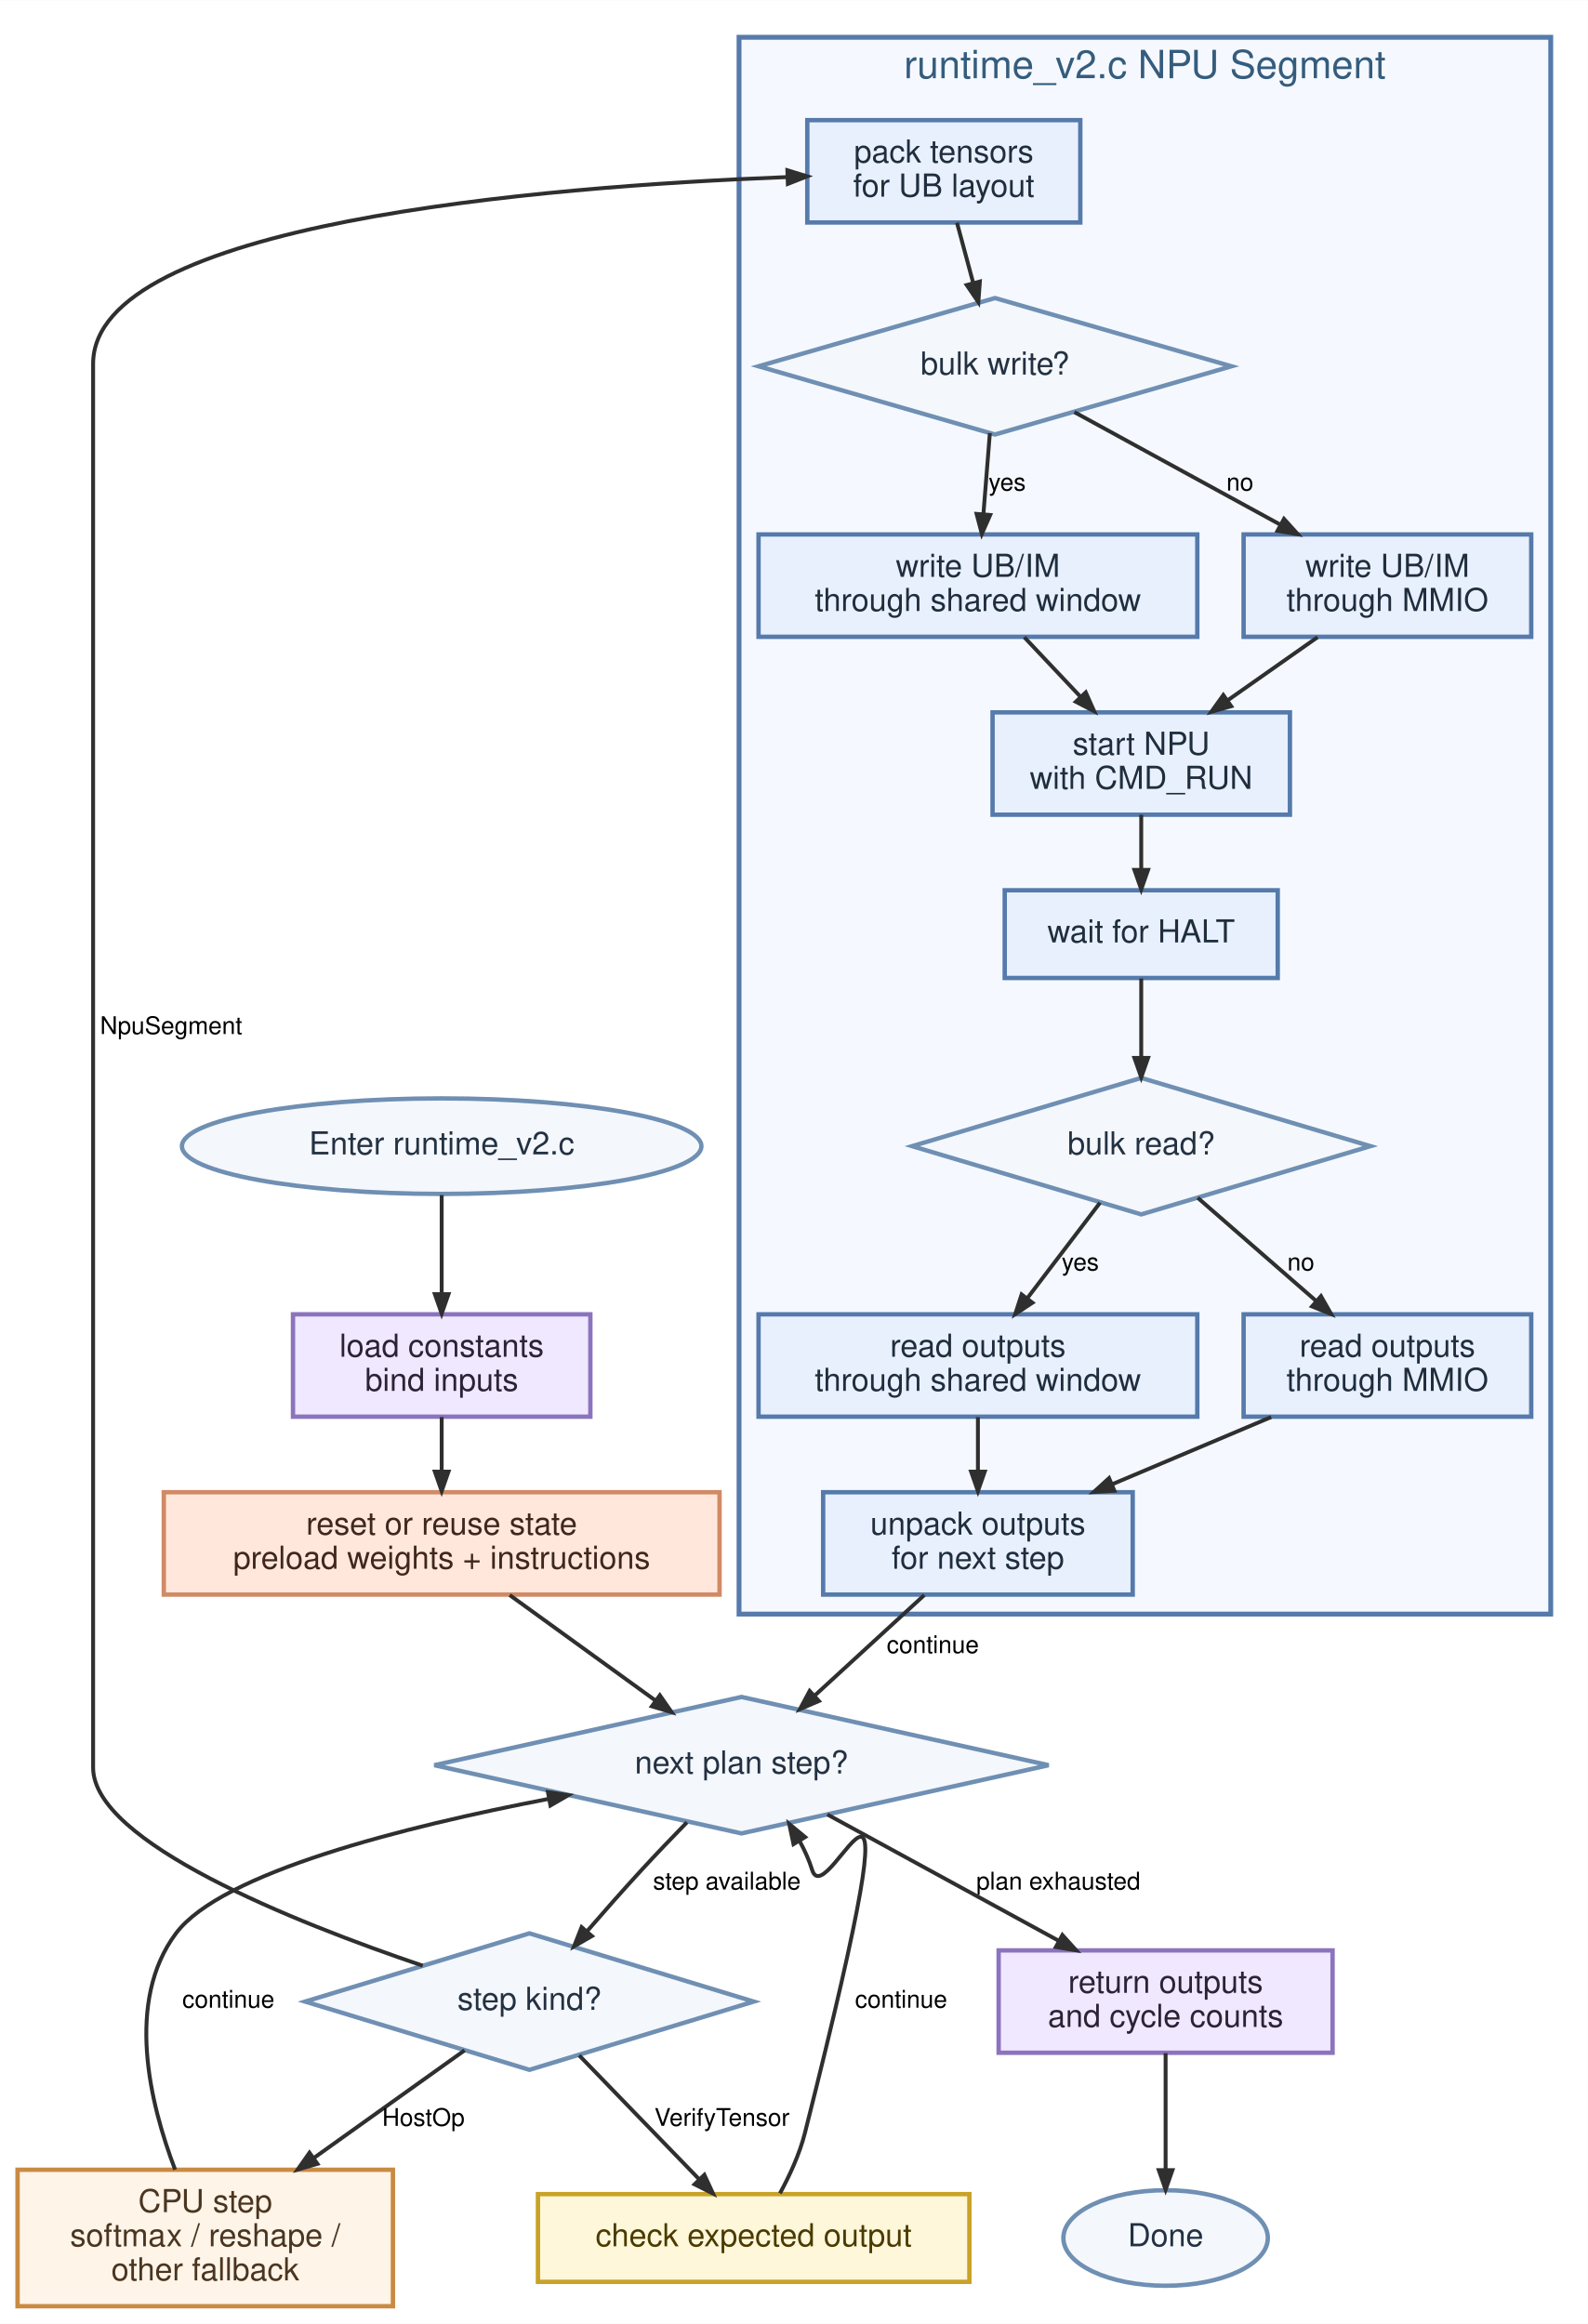
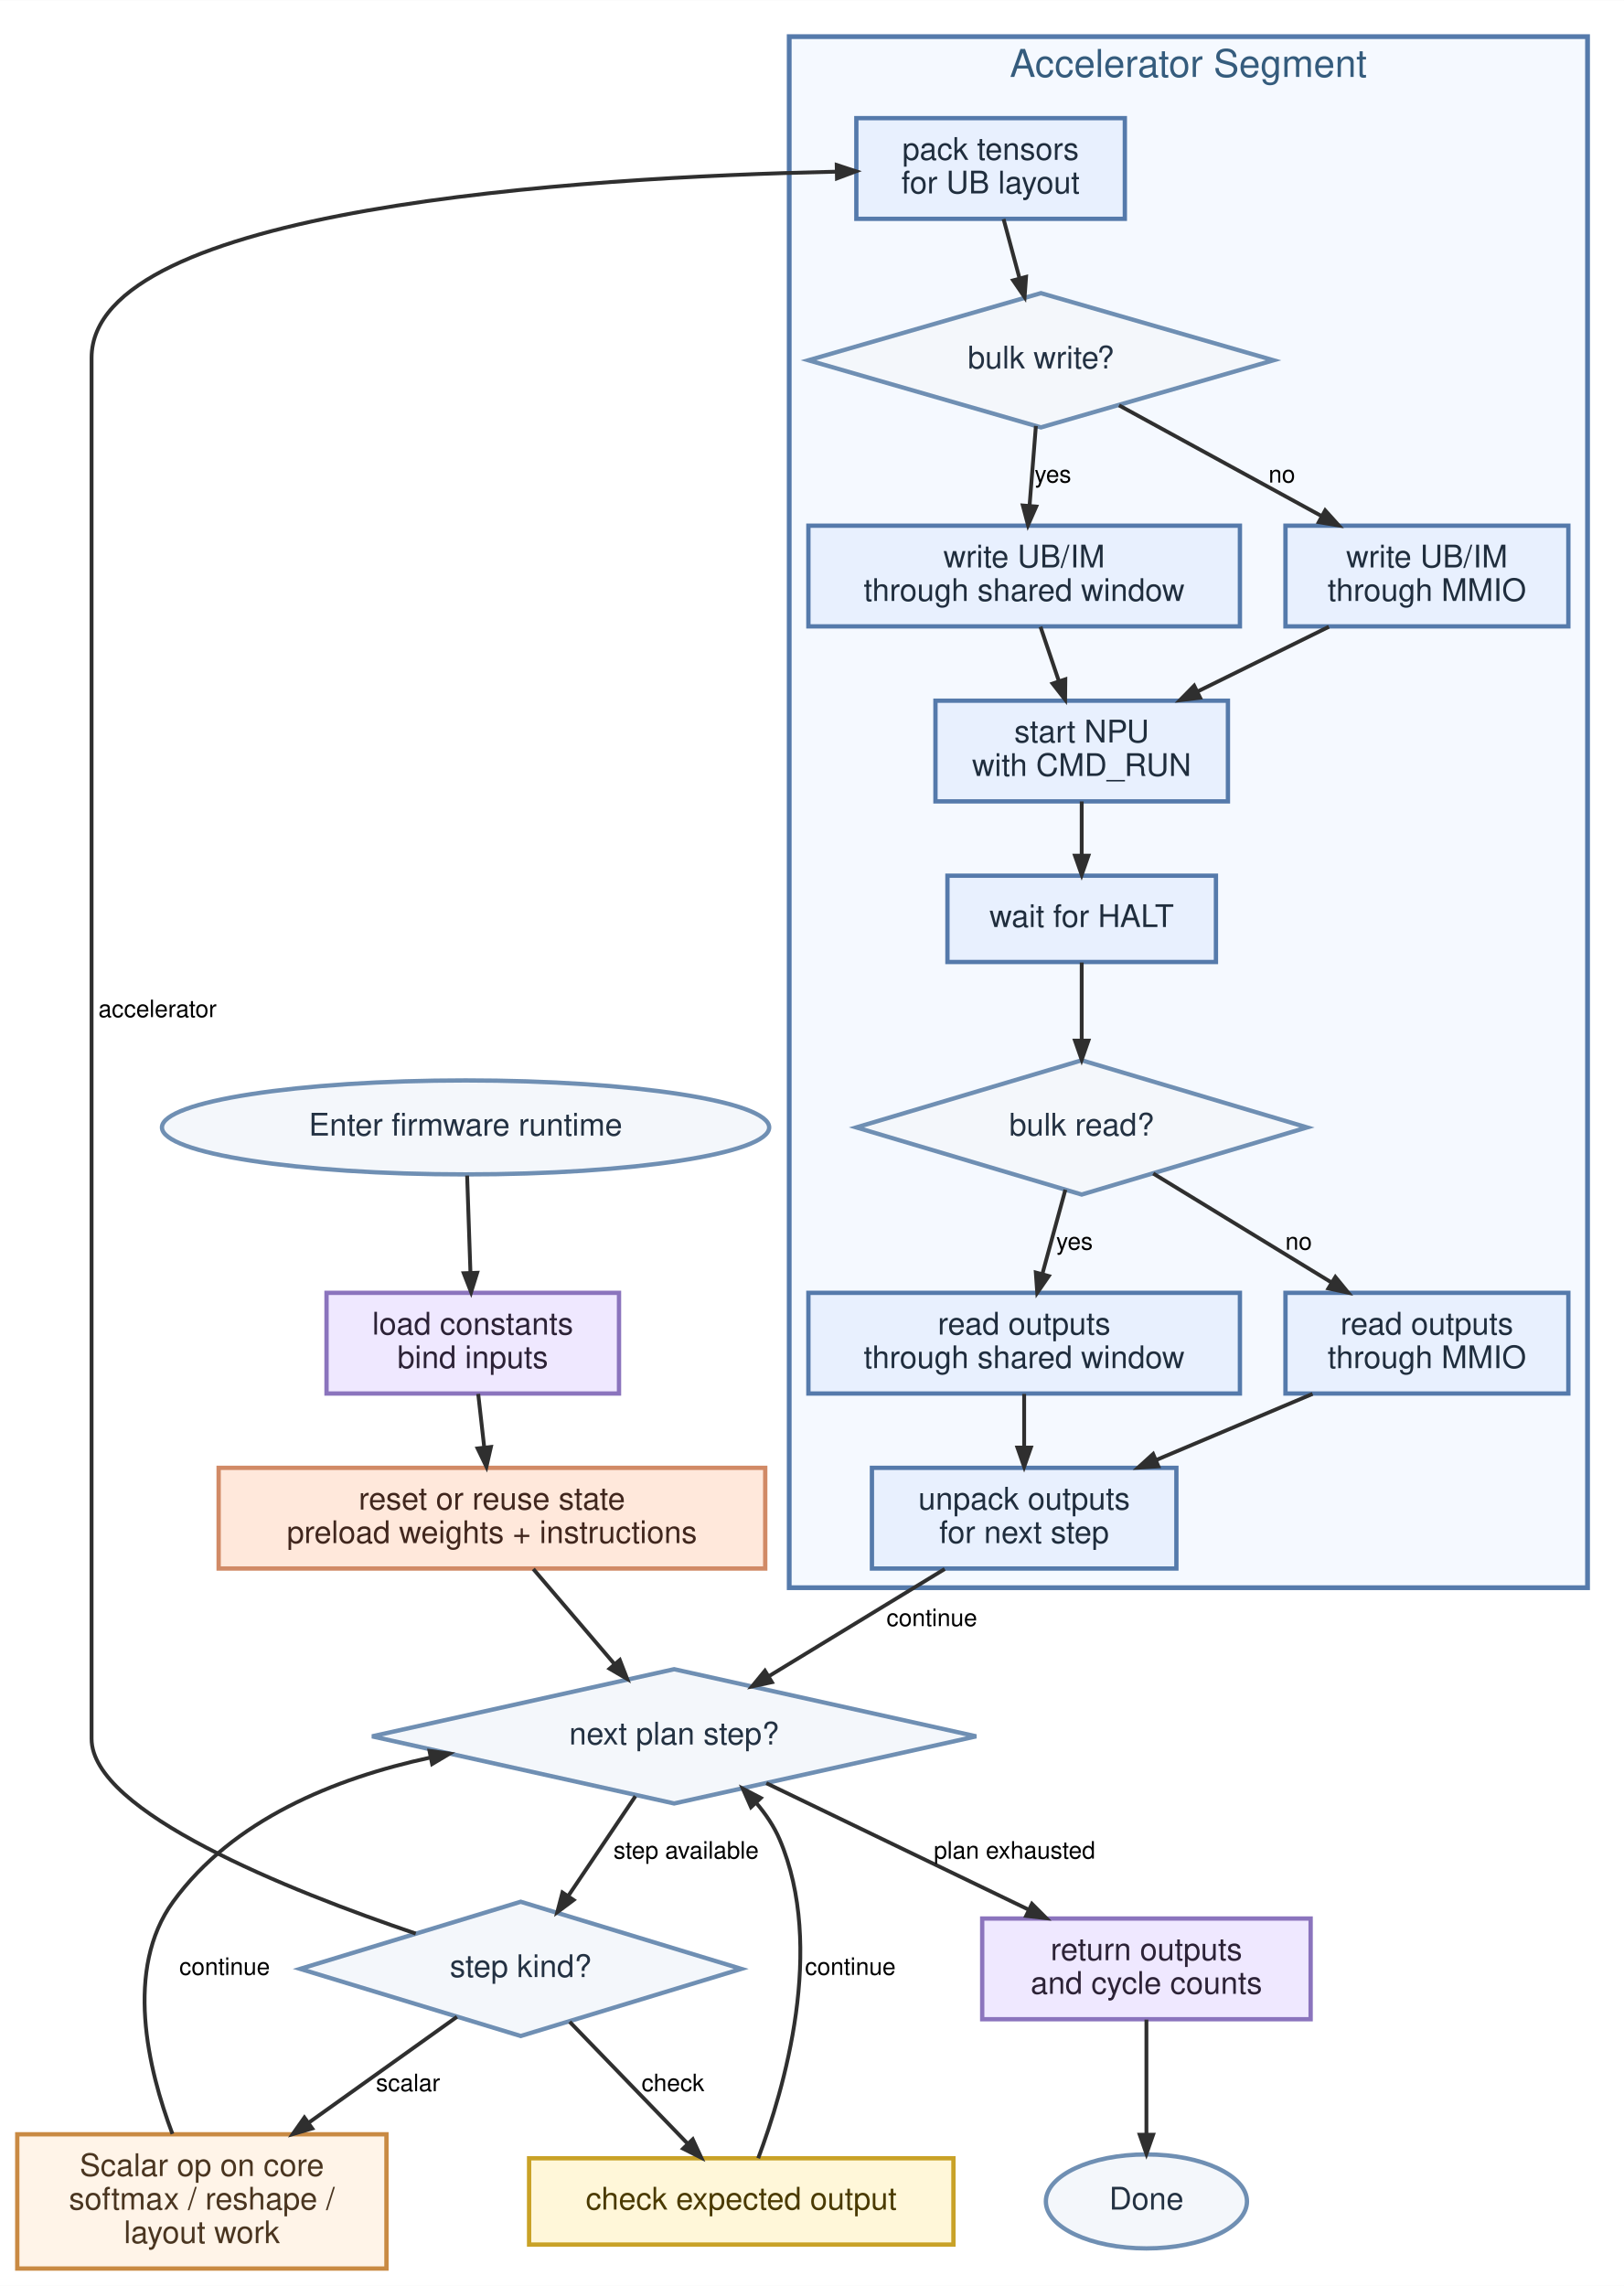
- <svg xmlns="http://www.w3.org/2000/svg" width="651pt" height="953pt" viewBox="0.00 0.00 651.40 953.40">
+ <svg xmlns="http://www.w3.org/2000/svg" width="677pt" height="953pt" viewBox="0.00 0.00 677.40 953.40">
  <g id="graph0" class="graph" transform="scale(1 1) rotate(0) translate(7.2 946.2)">
-     <polygon fill="white" stroke="transparent" points="-7.2,7.2 -7.2,-946.2 644.2,-946.2 644.2,7.2 -7.2,7.2" />
+     <polygon fill="white" stroke="transparent" points="-7.2,7.2 -7.2,-946.2 670.2,-946.2 670.2,7.2 -7.2,7.2" />
    <g id="clust1" class="cluster">
-       <polygon fill="#f5f9ff" stroke="#557aab" stroke-width="2" points="296,-284 296,-931 629,-931 629,-284 296,-284" />
-       <text text-anchor="middle" x="462.5" y="-914.2" font-family="Helvetica,sans-Serif" font-size="16.00" fill="#355c7d">runtime_v2.c NPU Segment</text>
+       <polygon fill="#f5f9ff" stroke="#557aab" stroke-width="2" points="322,-284 322,-931 655,-931 655,-284 322,-284" />
+       <text text-anchor="middle" x="488.5" y="-914.2" font-family="Helvetica,sans-Serif" font-size="16.00" fill="#355c7d">Accelerator Segment</text>
    </g>
    <g id="node1" class="node">
-       <ellipse fill="#f4f7fb" stroke="#6f8fb3" stroke-width="1.8" cx="174" cy="-476" rx="106.55" ry="19.6" />
-       <text text-anchor="middle" x="174" y="-472.6" font-family="Helvetica,sans-Serif" font-size="13.00" fill="#233142">Enter runtime_v2.c</text>
+       <ellipse fill="#f4f7fb" stroke="#6f8fb3" stroke-width="1.8" cx="187" cy="-476" rx="126.64" ry="19.6" />
+       <text text-anchor="middle" x="187" y="-472.6" font-family="Helvetica,sans-Serif" font-size="13.00" fill="#233142">Enter firmware runtime</text>
    </g>
    <g id="node2" class="node">
-       <polygon fill="#efe8ff" stroke="#8b74bd" stroke-width="1.8" points="235,-407 113,-407 113,-365 235,-365 235,-407" />
-       <text text-anchor="middle" x="174" y="-389.6" font-family="Helvetica,sans-Serif" font-size="13.00" fill="#2c2236">load constants</text>
-       <text text-anchor="middle" x="174" y="-375.6" font-family="Helvetica,sans-Serif" font-size="13.00" fill="#2c2236">bind inputs</text>
+       <polygon fill="#efe8ff" stroke="#8b74bd" stroke-width="1.8" points="251,-407 129,-407 129,-365 251,-365 251,-407" />
+       <text text-anchor="middle" x="190" y="-389.6" font-family="Helvetica,sans-Serif" font-size="13.00" fill="#2c2236">load constants</text>
+       <text text-anchor="middle" x="190" y="-375.6" font-family="Helvetica,sans-Serif" font-size="13.00" fill="#2c2236">bind inputs</text>
    </g>
    <g id="edge1" class="edge">
-       <path fill="none" stroke="#2f2f2f" stroke-width="1.6" d="M174,-455.91C174,-444.13 174,-428.8 174,-415.6" />
-       <polygon fill="#2f2f2f" stroke="#2f2f2f" stroke-width="1.6" points="176.8,-415.28 174,-407.28 171.2,-415.28 176.8,-415.28" />
+       <path fill="none" stroke="#2f2f2f" stroke-width="1.6" d="M187.65,-455.91C188.05,-444.13 188.57,-428.8 189.03,-415.6" />
+       <polygon fill="#2f2f2f" stroke="#2f2f2f" stroke-width="1.6" points="191.83,-415.37 189.31,-407.28 186.24,-415.18 191.83,-415.37" />
    </g>
    <g id="node3" class="node">
-       <polygon fill="#ffe8db" stroke="#d18a66" stroke-width="1.8" points="288,-334 60,-334 60,-292 288,-292 288,-334" />
-       <text text-anchor="middle" x="174" y="-316.6" font-family="Helvetica,sans-Serif" font-size="13.00" fill="#40261d">reset or reuse state</text>
-       <text text-anchor="middle" x="174" y="-302.6" font-family="Helvetica,sans-Serif" font-size="13.00" fill="#40261d">preload weights + instructions</text>
+       <polygon fill="#ffe8db" stroke="#d18a66" stroke-width="1.8" points="312,-334 84,-334 84,-292 312,-292 312,-334" />
+       <text text-anchor="middle" x="198" y="-316.6" font-family="Helvetica,sans-Serif" font-size="13.00" fill="#40261d">reset or reuse state</text>
+       <text text-anchor="middle" x="198" y="-302.6" font-family="Helvetica,sans-Serif" font-size="13.00" fill="#40261d">preload weights + instructions</text>
    </g>
    <g id="edge2" class="edge">
-       <path fill="none" stroke="#2f2f2f" stroke-width="1.6" d="M174,-364.84C174,-358.01 174,-350.23 174,-342.85" />
-       <polygon fill="#2f2f2f" stroke="#2f2f2f" stroke-width="1.6" points="176.8,-342.45 174,-334.45 171.2,-342.45 176.8,-342.45" />
+       <path fill="none" stroke="#2f2f2f" stroke-width="1.6" d="M192.27,-364.84C193.04,-358.01 193.92,-350.23 194.75,-342.85" />
+       <polygon fill="#2f2f2f" stroke="#2f2f2f" stroke-width="1.6" points="197.58,-342.72 195.7,-334.45 192.02,-342.09 197.58,-342.72" />
    </g>
    <g id="node4" class="node">
-       <polygon fill="#f4f7fb" stroke="#6f8fb3" stroke-width="1.8" points="297,-250 171,-222 297,-194 423,-222 297,-250" />
-       <text text-anchor="middle" x="297" y="-218.6" font-family="Helvetica,sans-Serif" font-size="13.00" fill="#233142">next plan step?</text>
+       <polygon fill="#f4f7fb" stroke="#6f8fb3" stroke-width="1.8" points="274,-250 148,-222 274,-194 400,-222 274,-250" />
+       <text text-anchor="middle" x="274" y="-218.6" font-family="Helvetica,sans-Serif" font-size="13.00" fill="#233142">next plan step?</text>
    </g>
    <g id="edge3" class="edge">
-       <path fill="none" stroke="#2f2f2f" stroke-width="1.6" d="M201.91,-291.8C219.59,-279.01 242.6,-262.36 261.56,-248.64" />
-       <polygon fill="#2f2f2f" stroke="#2f2f2f" stroke-width="1.6" points="263.51,-250.69 268.35,-243.73 260.22,-246.15 263.51,-250.69" />
+       <path fill="none" stroke="#2f2f2f" stroke-width="1.6" d="M215.25,-291.8C225.26,-280.08 238.04,-265.11 249.13,-252.13" />
+       <polygon fill="#2f2f2f" stroke="#2f2f2f" stroke-width="1.6" points="251.35,-253.84 254.41,-245.94 247.09,-250.21 251.35,-253.84" />
    </g>
    <g id="node5" class="node">
      <polygon fill="#f4f7fb" stroke="#6f8fb3" stroke-width="1.8" points="210,-153 118,-125 210,-97 302,-125 210,-153" />
      <text text-anchor="middle" x="210" y="-121.6" font-family="Helvetica,sans-Serif" font-size="13.00" fill="#233142">step kind?</text>
    </g>
    <g id="edge5" class="edge">
-       <path fill="none" stroke="#2f2f2f" stroke-width="1.6" d="M274.62,-198.56C268.51,-192.3 261.94,-185.45 256,-179 248.57,-170.93 240.67,-161.98 233.56,-153.77" />
-       <polygon fill="#2f2f2f" stroke="#2f2f2f" stroke-width="1.6" points="235.64,-151.89 228.3,-147.66 231.4,-155.54 235.64,-151.89" />
-       <text text-anchor="middle" x="291" y="-171" font-family="Helvetica,sans-Serif" font-size="10.00">step available</text>
+       <path fill="none" stroke="#2f2f2f" stroke-width="1.6" d="M257.85,-197.03C249.34,-184.39 238.82,-168.78 229.82,-155.41" />
+       <polygon fill="#2f2f2f" stroke="#2f2f2f" stroke-width="1.6" points="232.06,-153.73 225.26,-148.66 227.41,-156.86 232.06,-153.73" />
+       <text text-anchor="middle" x="279" y="-171" font-family="Helvetica,sans-Serif" font-size="10.00">step available</text>
    </g>
    <g id="node18" class="node">
      <polygon fill="#efe8ff" stroke="#8b74bd" stroke-width="1.8" points="539.5,-146 402.5,-146 402.5,-104 539.5,-104 539.5,-146" />
      <text text-anchor="middle" x="471" y="-128.6" font-family="Helvetica,sans-Serif" font-size="13.00" fill="#2c2236">return outputs</text>
      <text text-anchor="middle" x="471" y="-114.6" font-family="Helvetica,sans-Serif" font-size="13.00" fill="#2c2236">and cycle counts</text>
    </g>
    <g id="edge4" class="edge">
-       <path fill="none" stroke="#2f2f2f" stroke-width="1.6" d="M332.21,-201.78C359.58,-186.83 397.71,-166.02 427.08,-149.98" />
-       <polygon fill="#2f2f2f" stroke="#2f2f2f" stroke-width="1.6" points="428.66,-152.31 434.34,-146.01 425.98,-147.39 428.66,-152.31" />
-       <text text-anchor="middle" x="427" y="-171" font-family="Helvetica,sans-Serif" font-size="10.00">plan exhausted</text>
+       <path fill="none" stroke="#2f2f2f" stroke-width="1.6" d="M312.45,-202.46C343.68,-187.4 387.93,-166.06 421.76,-149.75" />
+       <polygon fill="#2f2f2f" stroke="#2f2f2f" stroke-width="1.6" points="423.25,-152.14 429.24,-146.14 420.82,-147.09 423.25,-152.14" />
+       <text text-anchor="middle" x="416" y="-171" font-family="Helvetica,sans-Serif" font-size="10.00">plan exhausted</text>
    </g>
    <g id="node6" class="node">
-       <polygon fill="#e8f0fe" stroke="#557aab" stroke-width="1.8" points="436,-897 324,-897 324,-855 436,-855 436,-897" />
-       <text text-anchor="middle" x="380" y="-879.6" font-family="Helvetica,sans-Serif" font-size="13.00" fill="#1f2d3d">pack tensors</text>
-       <text text-anchor="middle" x="380" y="-865.6" font-family="Helvetica,sans-Serif" font-size="13.00" fill="#1f2d3d">for UB layout</text>
+       <polygon fill="#e8f0fe" stroke="#557aab" stroke-width="1.8" points="462,-897 350,-897 350,-855 462,-855 462,-897" />
+       <text text-anchor="middle" x="406" y="-879.6" font-family="Helvetica,sans-Serif" font-size="13.00" fill="#1f2d3d">pack tensors</text>
+       <text text-anchor="middle" x="406" y="-865.6" font-family="Helvetica,sans-Serif" font-size="13.00" fill="#1f2d3d">for UB layout</text>
    </g>
    <g id="edge6" class="edge">
-       <path fill="none" stroke="#2f2f2f" stroke-width="1.6" d="M166.21,-139.73C113.22,-157.69 31,-190.48 31,-221 31,-797 31,-797 31,-797 31,-854.73 215.16,-869.75 315.93,-873.64" />
-       <polygon fill="#2f2f2f" stroke="#2f2f2f" stroke-width="1.6" points="315.83,-876.44 323.93,-873.94 316.03,-870.84 315.83,-876.44" />
-       <text text-anchor="middle" x="63" y="-522" font-family="Helvetica,sans-Serif" font-size="10.00">NpuSegment</text>
+       <path fill="none" stroke="#2f2f2f" stroke-width="1.6" d="M166.21,-139.73C113.22,-157.69 31,-190.48 31,-221 31,-797 31,-797 31,-797 31,-859.7 234.5,-872.35 341.68,-874.67" />
+       <polygon fill="#2f2f2f" stroke="#2f2f2f" stroke-width="1.6" points="341.81,-877.47 349.86,-874.83 341.92,-871.87 341.81,-877.47" />
+       <text text-anchor="middle" x="58.5" y="-522" font-family="Helvetica,sans-Serif" font-size="10.00">accelerator</text>
    </g>
    <g id="node16" class="node">
      <polygon fill="#fff4e8" stroke="#c98a43" stroke-width="1.8" points="154,-56 0,-56 0,0 154,0 154,-56" />
-       <text text-anchor="middle" x="77" y="-38.6" font-family="Helvetica,sans-Serif" font-size="13.00" fill="#4a3520">CPU step</text>
+       <text text-anchor="middle" x="77" y="-38.6" font-family="Helvetica,sans-Serif" font-size="13.00" fill="#4a3520">Scalar op on core</text>
      <text text-anchor="middle" x="77" y="-24.6" font-family="Helvetica,sans-Serif" font-size="13.00" fill="#4a3520">softmax / reshape /</text>
-       <text text-anchor="middle" x="77" y="-10.6" font-family="Helvetica,sans-Serif" font-size="13.00" fill="#4a3520">other fallback</text>
+       <text text-anchor="middle" x="77" y="-10.6" font-family="Helvetica,sans-Serif" font-size="13.00" fill="#4a3520">layout work</text>
    </g>
    <g id="edge7" class="edge">
      <path fill="none" stroke="#2f2f2f" stroke-width="1.6" d="M183.41,-105C165.69,-92.35 141.98,-75.41 121.43,-60.74" />
      <polygon fill="#2f2f2f" stroke="#2f2f2f" stroke-width="1.6" points="123.02,-58.43 114.89,-56.06 119.77,-62.99 123.02,-58.43" />
-       <text text-anchor="middle" x="166.5" y="-74" font-family="Helvetica,sans-Serif" font-size="10.00">HostOp</text>
+       <text text-anchor="middle" x="163" y="-74" font-family="Helvetica,sans-Serif" font-size="10.00">scalar</text>
    </g>
    <g id="node17" class="node">
      <polygon fill="#fff7d9" stroke="#c9a227" stroke-width="1.8" points="390.5,-46 213.5,-46 213.5,-10 390.5,-10 390.5,-46" />
      <text text-anchor="middle" x="302" y="-24.6" font-family="Helvetica,sans-Serif" font-size="13.00" fill="#4a3a00">check expected output</text>
    </g>
    <g id="edge8" class="edge">
      <path fill="none" stroke="#2f2f2f" stroke-width="1.6" d="M230.42,-102.92C245,-87.86 264.61,-67.61 279.62,-52.11" />
      <polygon fill="#2f2f2f" stroke="#2f2f2f" stroke-width="1.6" points="281.77,-53.91 285.33,-46.22 277.75,-50.02 281.77,-53.91" />
-       <text text-anchor="middle" x="289" y="-74" font-family="Helvetica,sans-Serif" font-size="10.00">VerifyTensor</text>
+       <text text-anchor="middle" x="273.5" y="-74" font-family="Helvetica,sans-Serif" font-size="10.00">check</text>
    </g>
    <g id="node7" class="node">
-       <polygon fill="#f4f7fb" stroke="#6f8fb3" stroke-width="1.8" points="401,-824 304,-796 401,-768 498,-796 401,-824" />
-       <text text-anchor="middle" x="401" y="-792.6" font-family="Helvetica,sans-Serif" font-size="13.00" fill="#233142">bulk write?</text>
+       <polygon fill="#f4f7fb" stroke="#6f8fb3" stroke-width="1.8" points="427,-824 330,-796 427,-768 524,-796 427,-824" />
+       <text text-anchor="middle" x="427" y="-792.6" font-family="Helvetica,sans-Serif" font-size="13.00" fill="#233142">bulk write?</text>
    </g>
    <g id="edge9" class="edge">
-       <path fill="none" stroke="#2f2f2f" stroke-width="1.6" d="M385.41,-854.91C387.43,-847.39 389.79,-838.62 392.06,-830.22" />
-       <polygon fill="#2f2f2f" stroke="#2f2f2f" stroke-width="1.6" points="394.8,-830.79 394.18,-822.33 389.4,-829.33 394.8,-830.79" />
+       <path fill="none" stroke="#2f2f2f" stroke-width="1.6" d="M411.41,-854.91C413.43,-847.39 415.79,-838.62 418.06,-830.22" />
+       <polygon fill="#2f2f2f" stroke="#2f2f2f" stroke-width="1.6" points="420.8,-830.79 420.18,-822.33 415.4,-829.33 420.8,-830.79" />
    </g>
    <g id="node8" class="node">
-       <polygon fill="#e8f0fe" stroke="#557aab" stroke-width="1.8" points="484,-727 304,-727 304,-685 484,-685 484,-727" />
-       <text text-anchor="middle" x="394" y="-709.6" font-family="Helvetica,sans-Serif" font-size="13.00" fill="#1f2d3d">write UB/IM</text>
-       <text text-anchor="middle" x="394" y="-695.6" font-family="Helvetica,sans-Serif" font-size="13.00" fill="#1f2d3d">through shared window</text>
+       <polygon fill="#e8f0fe" stroke="#557aab" stroke-width="1.8" points="510,-727 330,-727 330,-685 510,-685 510,-727" />
+       <text text-anchor="middle" x="420" y="-709.6" font-family="Helvetica,sans-Serif" font-size="13.00" fill="#1f2d3d">write UB/IM</text>
+       <text text-anchor="middle" x="420" y="-695.6" font-family="Helvetica,sans-Serif" font-size="13.00" fill="#1f2d3d">through shared window</text>
    </g>
    <g id="edge10" class="edge">
-       <path fill="none" stroke="#2f2f2f" stroke-width="1.6" d="M398.9,-768.6C398.07,-758.13 397.11,-746.07 396.26,-735.42" />
-       <polygon fill="#2f2f2f" stroke="#2f2f2f" stroke-width="1.6" points="399.03,-734.98 395.61,-727.23 393.45,-735.43 399.03,-734.98" />
-       <text text-anchor="middle" x="406" y="-745" font-family="Helvetica,sans-Serif" font-size="10.00">yes</text>
+       <path fill="none" stroke="#2f2f2f" stroke-width="1.6" d="M424.9,-768.6C424.07,-758.13 423.11,-746.07 422.26,-735.42" />
+       <polygon fill="#2f2f2f" stroke="#2f2f2f" stroke-width="1.6" points="425.03,-734.98 421.61,-727.23 419.45,-735.43 425.03,-734.98" />
+       <text text-anchor="middle" x="432" y="-745" font-family="Helvetica,sans-Serif" font-size="10.00">yes</text>
    </g>
    <g id="node9" class="node">
-       <polygon fill="#e8f0fe" stroke="#557aab" stroke-width="1.8" points="621,-727 503,-727 503,-685 621,-685 621,-727" />
-       <text text-anchor="middle" x="562" y="-709.6" font-family="Helvetica,sans-Serif" font-size="13.00" fill="#1f2d3d">write UB/IM</text>
-       <text text-anchor="middle" x="562" y="-695.6" font-family="Helvetica,sans-Serif" font-size="13.00" fill="#1f2d3d">through MMIO</text>
+       <polygon fill="#e8f0fe" stroke="#557aab" stroke-width="1.8" points="647,-727 529,-727 529,-685 647,-685 647,-727" />
+       <text text-anchor="middle" x="588" y="-709.6" font-family="Helvetica,sans-Serif" font-size="13.00" fill="#1f2d3d">write UB/IM</text>
+       <text text-anchor="middle" x="588" y="-695.6" font-family="Helvetica,sans-Serif" font-size="13.00" fill="#1f2d3d">through MMIO</text>
    </g>
    <g id="edge11" class="edge">
-       <path fill="none" stroke="#2f2f2f" stroke-width="1.6" d="M433.58,-777.19C457.85,-763.92 491.26,-745.66 517.92,-731.09" />
-       <polygon fill="#2f2f2f" stroke="#2f2f2f" stroke-width="1.6" points="519.57,-733.38 525.25,-727.09 516.89,-728.47 519.57,-733.38" />
-       <text text-anchor="middle" x="501.5" y="-745" font-family="Helvetica,sans-Serif" font-size="10.00">no</text>
+       <path fill="none" stroke="#2f2f2f" stroke-width="1.6" d="M459.58,-777.19C483.85,-763.92 517.26,-745.66 543.92,-731.09" />
+       <polygon fill="#2f2f2f" stroke="#2f2f2f" stroke-width="1.6" points="545.57,-733.38 551.25,-727.09 542.89,-728.47 545.57,-733.38" />
+       <text text-anchor="middle" x="527.5" y="-745" font-family="Helvetica,sans-Serif" font-size="10.00">no</text>
    </g>
    <g id="node10" class="node">
-       <polygon fill="#e8f0fe" stroke="#557aab" stroke-width="1.8" points="522,-654 400,-654 400,-612 522,-612 522,-654" />
-       <text text-anchor="middle" x="461" y="-636.6" font-family="Helvetica,sans-Serif" font-size="13.00" fill="#1f2d3d">start NPU</text>
-       <text text-anchor="middle" x="461" y="-622.6" font-family="Helvetica,sans-Serif" font-size="13.00" fill="#1f2d3d">with CMD_RUN</text>
+       <polygon fill="#e8f0fe" stroke="#557aab" stroke-width="1.8" points="505,-654 383,-654 383,-612 505,-612 505,-654" />
+       <text text-anchor="middle" x="444" y="-636.6" font-family="Helvetica,sans-Serif" font-size="13.00" fill="#1f2d3d">start NPU</text>
+       <text text-anchor="middle" x="444" y="-622.6" font-family="Helvetica,sans-Serif" font-size="13.00" fill="#1f2d3d">with CMD_RUN</text>
    </g>
    <g id="edge12" class="edge">
-       <path fill="none" stroke="#2f2f2f" stroke-width="1.6" d="M413.02,-684.84C420.17,-677.26 428.42,-668.53 436.03,-660.46" />
-       <polygon fill="#2f2f2f" stroke="#2f2f2f" stroke-width="1.6" points="438.25,-662.19 441.7,-654.45 434.17,-658.35 438.25,-662.19" />
+       <path fill="none" stroke="#2f2f2f" stroke-width="1.6" d="M426.81,-684.84C429.17,-677.86 431.87,-669.89 434.41,-662.37" />
+       <polygon fill="#2f2f2f" stroke="#2f2f2f" stroke-width="1.6" points="437.18,-662.93 437.09,-654.45 431.87,-661.13 437.18,-662.93" />
    </g>
    <g id="edge13" class="edge">
-       <path fill="none" stroke="#2f2f2f" stroke-width="1.6" d="M533.33,-684.84C521.81,-676.75 508.42,-667.34 496.32,-658.83" />
-       <polygon fill="#2f2f2f" stroke="#2f2f2f" stroke-width="1.6" points="497.9,-656.52 489.74,-654.21 494.68,-661.1 497.9,-656.52" />
+       <path fill="none" stroke="#2f2f2f" stroke-width="1.6" d="M547.12,-684.84C530.1,-676.45 510.2,-666.64 492.44,-657.89" />
+       <polygon fill="#2f2f2f" stroke="#2f2f2f" stroke-width="1.6" points="493.4,-655.23 484.98,-654.21 490.92,-660.26 493.4,-655.23" />
    </g>
    <g id="node11" class="node">
-       <polygon fill="#e8f0fe" stroke="#557aab" stroke-width="1.8" points="517,-581 405,-581 405,-545 517,-545 517,-581" />
-       <text text-anchor="middle" x="461" y="-559.6" font-family="Helvetica,sans-Serif" font-size="13.00" fill="#1f2d3d">wait for HALT</text>
+       <polygon fill="#e8f0fe" stroke="#557aab" stroke-width="1.8" points="500,-581 388,-581 388,-545 500,-545 500,-581" />
+       <text text-anchor="middle" x="444" y="-559.6" font-family="Helvetica,sans-Serif" font-size="13.00" fill="#1f2d3d">wait for HALT</text>
    </g>
    <g id="edge14" class="edge">
-       <path fill="none" stroke="#2f2f2f" stroke-width="1.6" d="M461,-611.97C461,-604.98 461,-597.05 461,-589.67" />
-       <polygon fill="#2f2f2f" stroke="#2f2f2f" stroke-width="1.6" points="463.8,-589.36 461,-581.36 458.2,-589.36 463.8,-589.36" />
+       <path fill="none" stroke="#2f2f2f" stroke-width="1.6" d="M444,-611.97C444,-604.98 444,-597.05 444,-589.67" />
+       <polygon fill="#2f2f2f" stroke="#2f2f2f" stroke-width="1.6" points="446.8,-589.36 444,-581.36 441.2,-589.36 446.8,-589.36" />
    </g>
    <g id="node12" class="node">
-       <polygon fill="#f4f7fb" stroke="#6f8fb3" stroke-width="1.8" points="461,-504 367,-476 461,-448 555,-476 461,-504" />
-       <text text-anchor="middle" x="461" y="-472.6" font-family="Helvetica,sans-Serif" font-size="13.00" fill="#233142">bulk read?</text>
+       <polygon fill="#f4f7fb" stroke="#6f8fb3" stroke-width="1.8" points="444,-504 350,-476 444,-448 538,-476 444,-504" />
+       <text text-anchor="middle" x="444" y="-472.6" font-family="Helvetica,sans-Serif" font-size="13.00" fill="#233142">bulk read?</text>
    </g>
    <g id="edge15" class="edge">
-       <path fill="none" stroke="#2f2f2f" stroke-width="1.6" d="M461,-544.8C461,-535.43 461,-523.48 461,-512.24" />
-       <polygon fill="#2f2f2f" stroke="#2f2f2f" stroke-width="1.6" points="463.8,-512.22 461,-504.22 458.2,-512.22 463.8,-512.22" />
+       <path fill="none" stroke="#2f2f2f" stroke-width="1.6" d="M444,-544.8C444,-535.43 444,-523.48 444,-512.24" />
+       <polygon fill="#2f2f2f" stroke="#2f2f2f" stroke-width="1.6" points="446.8,-512.22 444,-504.22 441.2,-512.22 446.8,-512.22" />
    </g>
    <g id="node13" class="node">
-       <polygon fill="#e8f0fe" stroke="#557aab" stroke-width="1.8" points="484,-407 304,-407 304,-365 484,-365 484,-407" />
-       <text text-anchor="middle" x="394" y="-389.6" font-family="Helvetica,sans-Serif" font-size="13.00" fill="#1f2d3d">read outputs</text>
-       <text text-anchor="middle" x="394" y="-375.6" font-family="Helvetica,sans-Serif" font-size="13.00" fill="#1f2d3d">through shared window</text>
+       <polygon fill="#e8f0fe" stroke="#557aab" stroke-width="1.8" points="510,-407 330,-407 330,-365 510,-365 510,-407" />
+       <text text-anchor="middle" x="420" y="-389.6" font-family="Helvetica,sans-Serif" font-size="13.00" fill="#1f2d3d">read outputs</text>
+       <text text-anchor="middle" x="420" y="-375.6" font-family="Helvetica,sans-Serif" font-size="13.00" fill="#1f2d3d">through shared window</text>
    </g>
    <g id="edge16" class="edge">
-       <path fill="none" stroke="#2f2f2f" stroke-width="1.6" d="M444.09,-452.79C435.07,-440.94 423.89,-426.25 414.38,-413.77" />
-       <polygon fill="#2f2f2f" stroke="#2f2f2f" stroke-width="1.6" points="416.37,-411.76 409.3,-407.09 411.92,-415.15 416.37,-411.76" />
-       <text text-anchor="middle" x="436" y="-425" font-family="Helvetica,sans-Serif" font-size="10.00">yes</text>
+       <path fill="none" stroke="#2f2f2f" stroke-width="1.6" d="M437.19,-450.02C434.2,-439.06 430.68,-426.15 427.6,-414.88" />
+       <polygon fill="#2f2f2f" stroke="#2f2f2f" stroke-width="1.6" points="430.27,-414 425.46,-407.02 424.86,-415.47 430.27,-414" />
+       <text text-anchor="middle" x="441" y="-425" font-family="Helvetica,sans-Serif" font-size="10.00">yes</text>
    </g>
    <g id="node14" class="node">
-       <polygon fill="#e8f0fe" stroke="#557aab" stroke-width="1.8" points="621,-407 503,-407 503,-365 621,-365 621,-407" />
-       <text text-anchor="middle" x="562" y="-389.6" font-family="Helvetica,sans-Serif" font-size="13.00" fill="#1f2d3d">read outputs</text>
-       <text text-anchor="middle" x="562" y="-375.6" font-family="Helvetica,sans-Serif" font-size="13.00" fill="#1f2d3d">through MMIO</text>
+       <polygon fill="#e8f0fe" stroke="#557aab" stroke-width="1.8" points="647,-407 529,-407 529,-365 647,-365 647,-407" />
+       <text text-anchor="middle" x="588" y="-389.6" font-family="Helvetica,sans-Serif" font-size="13.00" fill="#1f2d3d">read outputs</text>
+       <text text-anchor="middle" x="588" y="-375.6" font-family="Helvetica,sans-Serif" font-size="13.00" fill="#1f2d3d">through MMIO</text>
    </g>
    <g id="edge17" class="edge">
-       <path fill="none" stroke="#2f2f2f" stroke-width="1.6" d="M484.17,-454.81C498.54,-442.29 517.14,-426.09 532.55,-412.66" />
-       <polygon fill="#2f2f2f" stroke="#2f2f2f" stroke-width="1.6" points="534.74,-414.46 538.94,-407.1 531.07,-410.24 534.74,-414.46" />
-       <text text-anchor="middle" x="526.5" y="-425" font-family="Helvetica,sans-Serif" font-size="10.00">no</text>
+       <path fill="none" stroke="#2f2f2f" stroke-width="1.6" d="M473.84,-456.77C495.34,-443.63 524.58,-425.75 548.09,-411.39" />
+       <polygon fill="#2f2f2f" stroke="#2f2f2f" stroke-width="1.6" points="549.82,-413.61 555.19,-407.05 546.9,-408.83 549.82,-413.61" />
+       <text text-anchor="middle" x="534.5" y="-425" font-family="Helvetica,sans-Serif" font-size="10.00">no</text>
    </g>
    <g id="node15" class="node">
-       <polygon fill="#e8f0fe" stroke="#557aab" stroke-width="1.8" points="457.5,-334 330.5,-334 330.5,-292 457.5,-292 457.5,-334" />
-       <text text-anchor="middle" x="394" y="-316.6" font-family="Helvetica,sans-Serif" font-size="13.00" fill="#1f2d3d">unpack outputs</text>
-       <text text-anchor="middle" x="394" y="-302.6" font-family="Helvetica,sans-Serif" font-size="13.00" fill="#1f2d3d">for next step</text>
+       <polygon fill="#e8f0fe" stroke="#557aab" stroke-width="1.8" points="483.5,-334 356.5,-334 356.5,-292 483.5,-292 483.5,-334" />
+       <text text-anchor="middle" x="420" y="-316.6" font-family="Helvetica,sans-Serif" font-size="13.00" fill="#1f2d3d">unpack outputs</text>
+       <text text-anchor="middle" x="420" y="-302.6" font-family="Helvetica,sans-Serif" font-size="13.00" fill="#1f2d3d">for next step</text>
    </g>
    <g id="edge18" class="edge">
-       <path fill="none" stroke="#2f2f2f" stroke-width="1.6" d="M394,-364.84C394,-358.01 394,-350.23 394,-342.85" />
-       <polygon fill="#2f2f2f" stroke="#2f2f2f" stroke-width="1.6" points="396.8,-342.45 394,-334.45 391.2,-342.45 396.8,-342.45" />
+       <path fill="none" stroke="#2f2f2f" stroke-width="1.6" d="M420,-364.84C420,-358.01 420,-350.23 420,-342.85" />
+       <polygon fill="#2f2f2f" stroke="#2f2f2f" stroke-width="1.6" points="422.8,-342.45 420,-334.45 417.2,-342.45 422.8,-342.45" />
    </g>
    <g id="edge19" class="edge">
-       <path fill="none" stroke="#2f2f2f" stroke-width="1.6" d="M514.31,-364.84C494,-356.26 470.2,-346.2 449.14,-337.3" />
-       <polygon fill="#2f2f2f" stroke="#2f2f2f" stroke-width="1.6" points="449.98,-334.62 441.52,-334.08 447.8,-339.78 449.98,-334.62" />
+       <path fill="none" stroke="#2f2f2f" stroke-width="1.6" d="M540.31,-364.84C520,-356.26 496.2,-346.2 475.14,-337.3" />
+       <polygon fill="#2f2f2f" stroke="#2f2f2f" stroke-width="1.6" points="475.98,-334.62 467.52,-334.08 473.8,-339.78 475.98,-334.62" />
    </g>
    <g id="edge20" class="edge">
-       <path fill="none" stroke="#2f2f2f" stroke-width="1.6" d="M371.99,-291.8C358.69,-279.6 341.55,-263.87 327.01,-250.54" />
-       <polygon fill="#2f2f2f" stroke="#2f2f2f" stroke-width="1.6" points="328.75,-248.33 320.96,-244.99 324.96,-252.46 328.75,-248.33" />
-       <text text-anchor="middle" x="375.5" y="-268" font-family="Helvetica,sans-Serif" font-size="10.00">continue</text>
+       <path fill="none" stroke="#2f2f2f" stroke-width="1.6" d="M386.87,-291.8C365.06,-278.51 336.41,-261.05 313.43,-247.04" />
+       <polygon fill="#2f2f2f" stroke="#2f2f2f" stroke-width="1.6" points="314.78,-244.58 306.5,-242.81 311.87,-249.36 314.78,-244.58" />
+       <text text-anchor="middle" x="381.5" y="-268" font-family="Helvetica,sans-Serif" font-size="10.00">continue</text>
    </g>
    <g id="edge21" class="edge">
-       <path fill="none" stroke="#2f2f2f" stroke-width="1.6" d="M64.64,-56.04C54.25,-83.27 44.13,-125.13 65,-153 83.63,-177.88 158.35,-196.73 218.03,-208.2" />
-       <polygon fill="#2f2f2f" stroke="#2f2f2f" stroke-width="1.6" points="217.59,-210.97 225.97,-209.7 218.63,-205.46 217.59,-210.97" />
+       <path fill="none" stroke="#2f2f2f" stroke-width="1.6" d="M64.72,-56.17C54.5,-83.3 44.6,-124.91 65,-153 89.8,-187.15 132.2,-204.49 172.35,-213.16" />
+       <polygon fill="#2f2f2f" stroke="#2f2f2f" stroke-width="1.6" points="171.95,-215.94 180.34,-214.78 173.06,-210.45 171.95,-215.94" />
      <text text-anchor="middle" x="86.5" y="-122.5" font-family="Helvetica,sans-Serif" font-size="10.00">continue</text>
    </g>
    <g id="edge22" class="edge">
-       <path fill="none" stroke="#2f2f2f" stroke-width="1.6" d="M312.78,-46.32C316.77,-53.65 320.84,-62.46 323,-71 373.55,-271.22 332.2,-159.11 326,-179 324.75,-183.02 322.96,-187 320.88,-190.81" />
-       <polygon fill="#2f2f2f" stroke="#2f2f2f" stroke-width="1.6" points="318.34,-189.6 316.58,-197.89 323.12,-192.5 318.34,-189.6" />
-       <text text-anchor="middle" x="362.5" y="-122.5" font-family="Helvetica,sans-Serif" font-size="10.00">continue</text>
+       <path fill="none" stroke="#2f2f2f" stroke-width="1.6" d="M309.06,-46C319.85,-74.69 337.27,-133.97 318,-179 315.66,-184.47 312.21,-189.57 308.27,-194.2" />
+       <polygon fill="#2f2f2f" stroke="#2f2f2f" stroke-width="1.6" points="306.06,-192.45 302.63,-200.2 310.15,-196.29 306.06,-192.45" />
+       <text text-anchor="middle" x="347.5" y="-122.5" font-family="Helvetica,sans-Serif" font-size="10.00">continue</text>
    </g>
    <g id="node19" class="node">
      <ellipse fill="#f4f7fb" stroke="#6f8fb3" stroke-width="1.8" cx="471" cy="-28" rx="41.94" ry="19.6" />
      <text text-anchor="middle" x="471" y="-24.6" font-family="Helvetica,sans-Serif" font-size="13.00" fill="#233142">Done</text>
    </g>
    <g id="edge23" class="edge">
      <path fill="none" stroke="#2f2f2f" stroke-width="1.6" d="M471,-103.85C471,-89.88 471,-71.12 471,-55.88" />
      <polygon fill="#2f2f2f" stroke="#2f2f2f" stroke-width="1.6" points="473.8,-55.83 471,-47.83 468.2,-55.83 473.8,-55.83" />
    </g>
  </g>
</svg>
